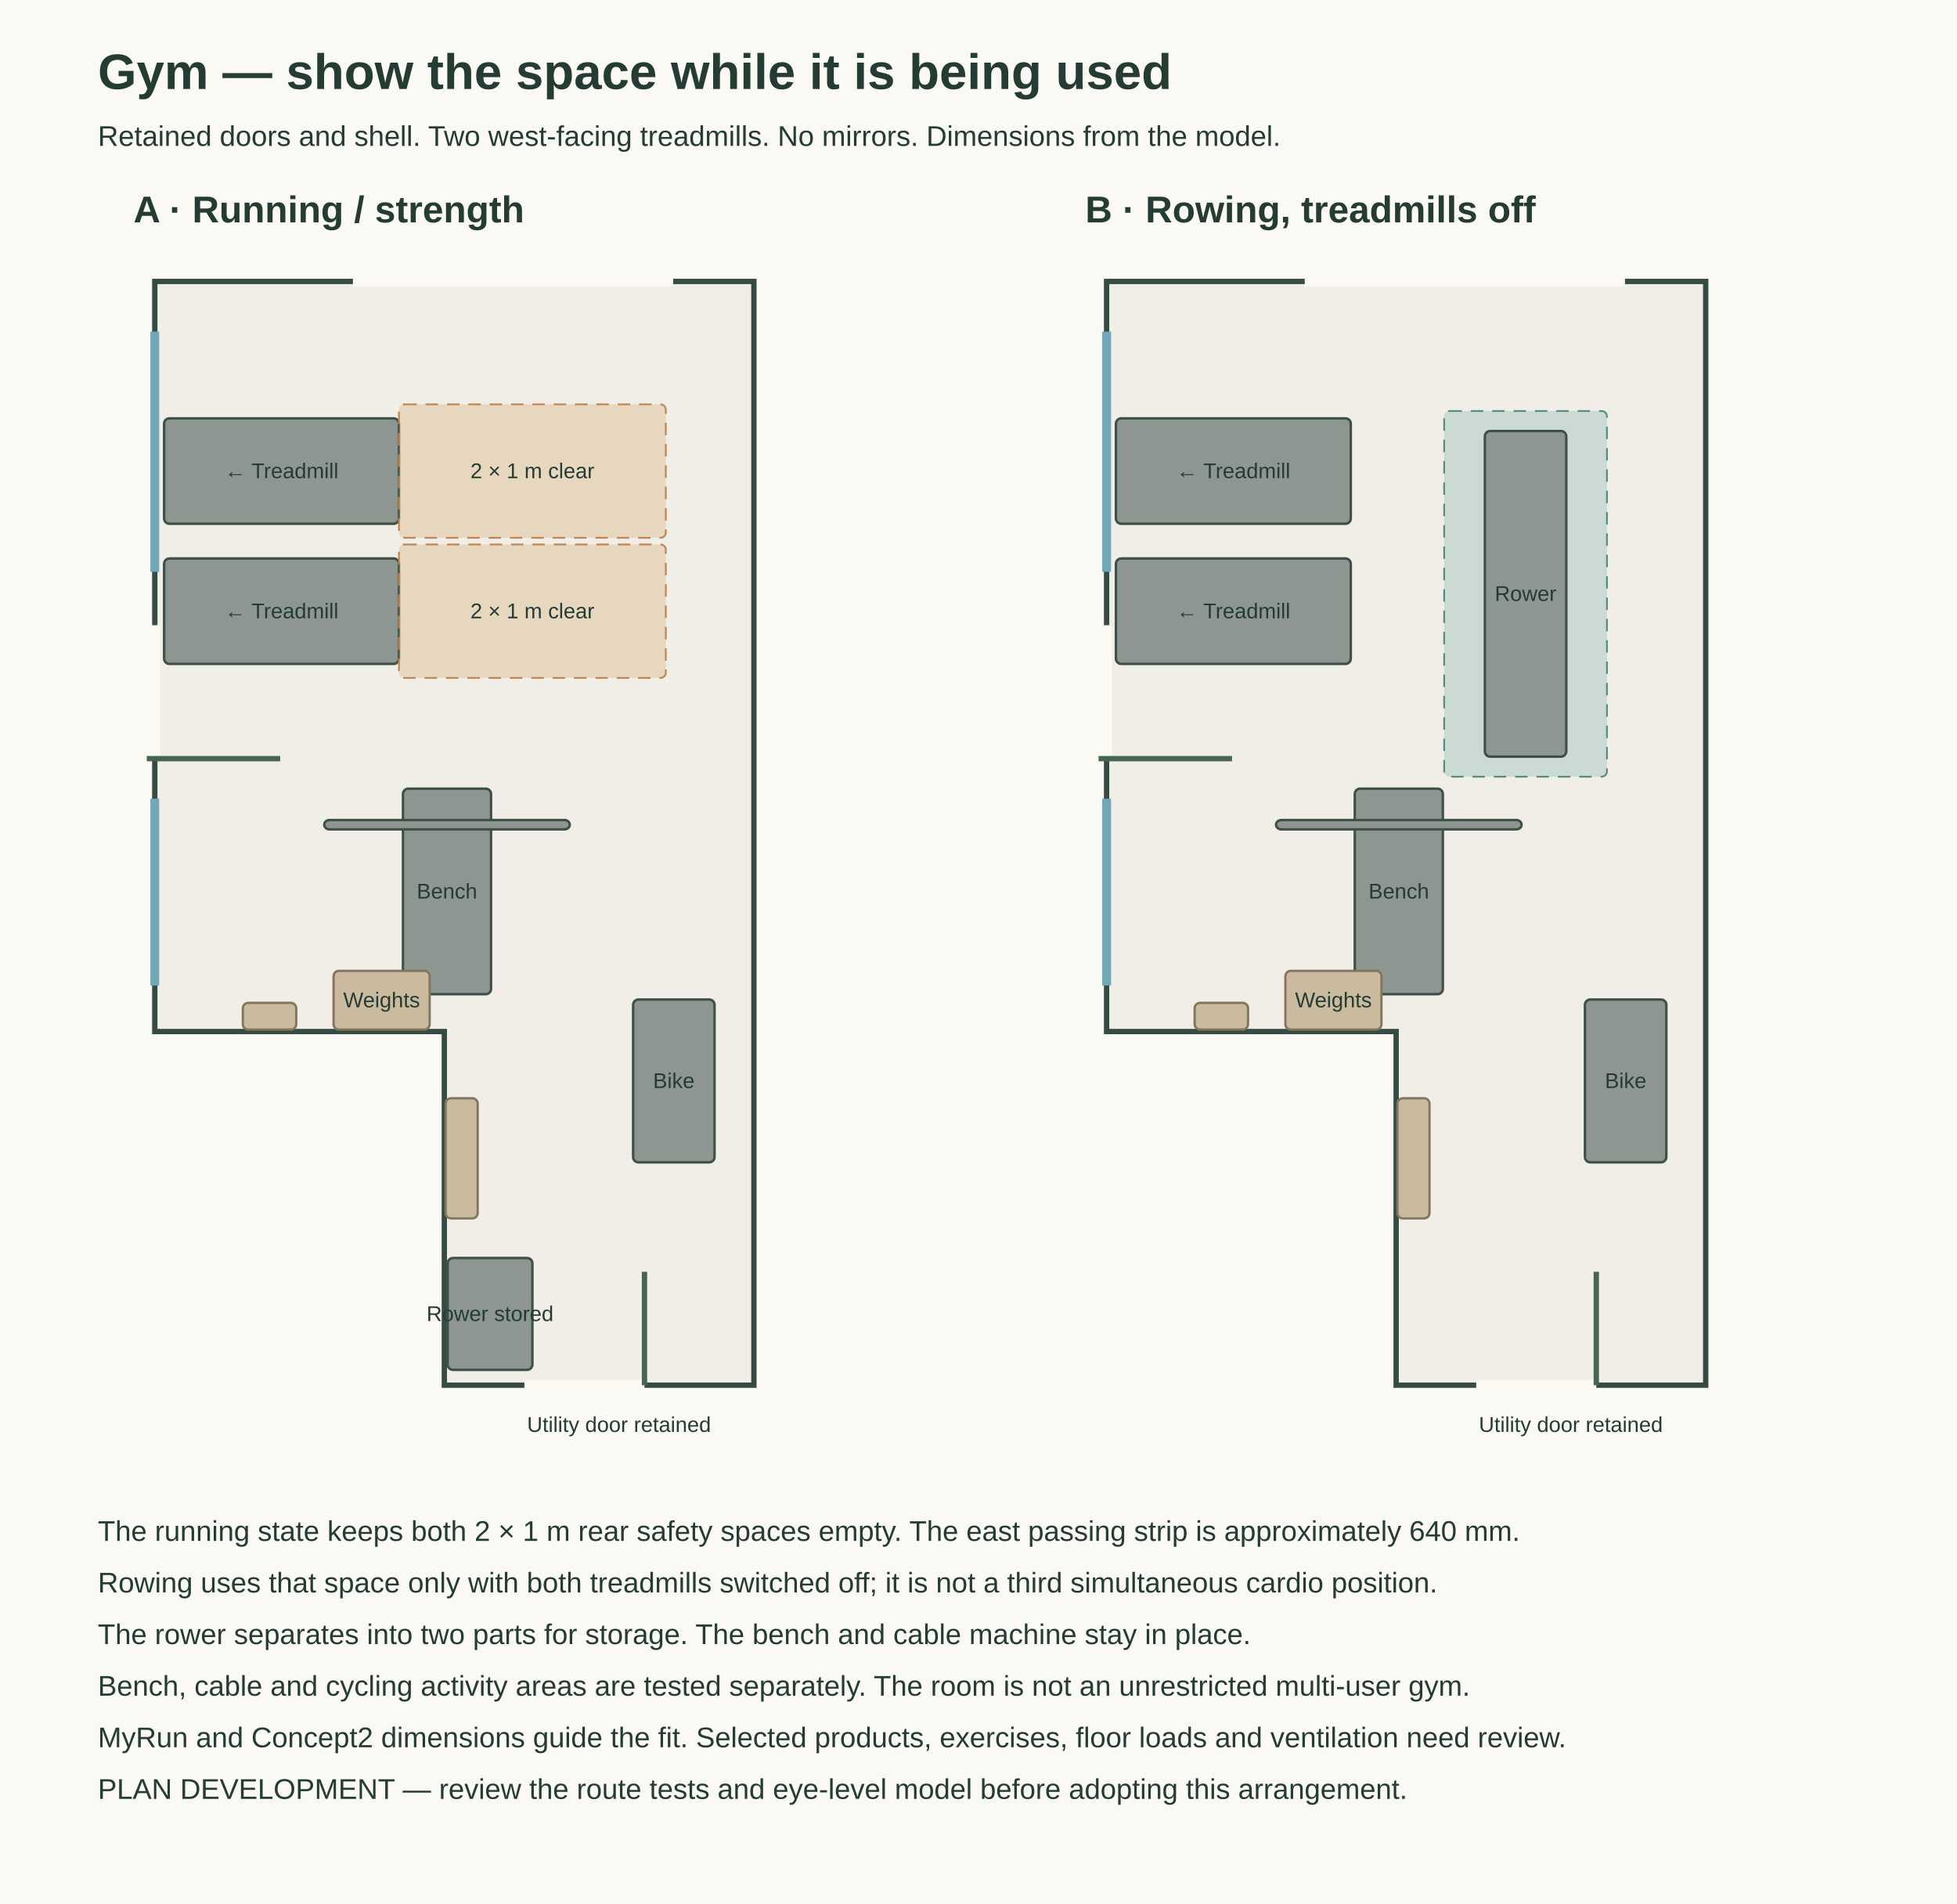
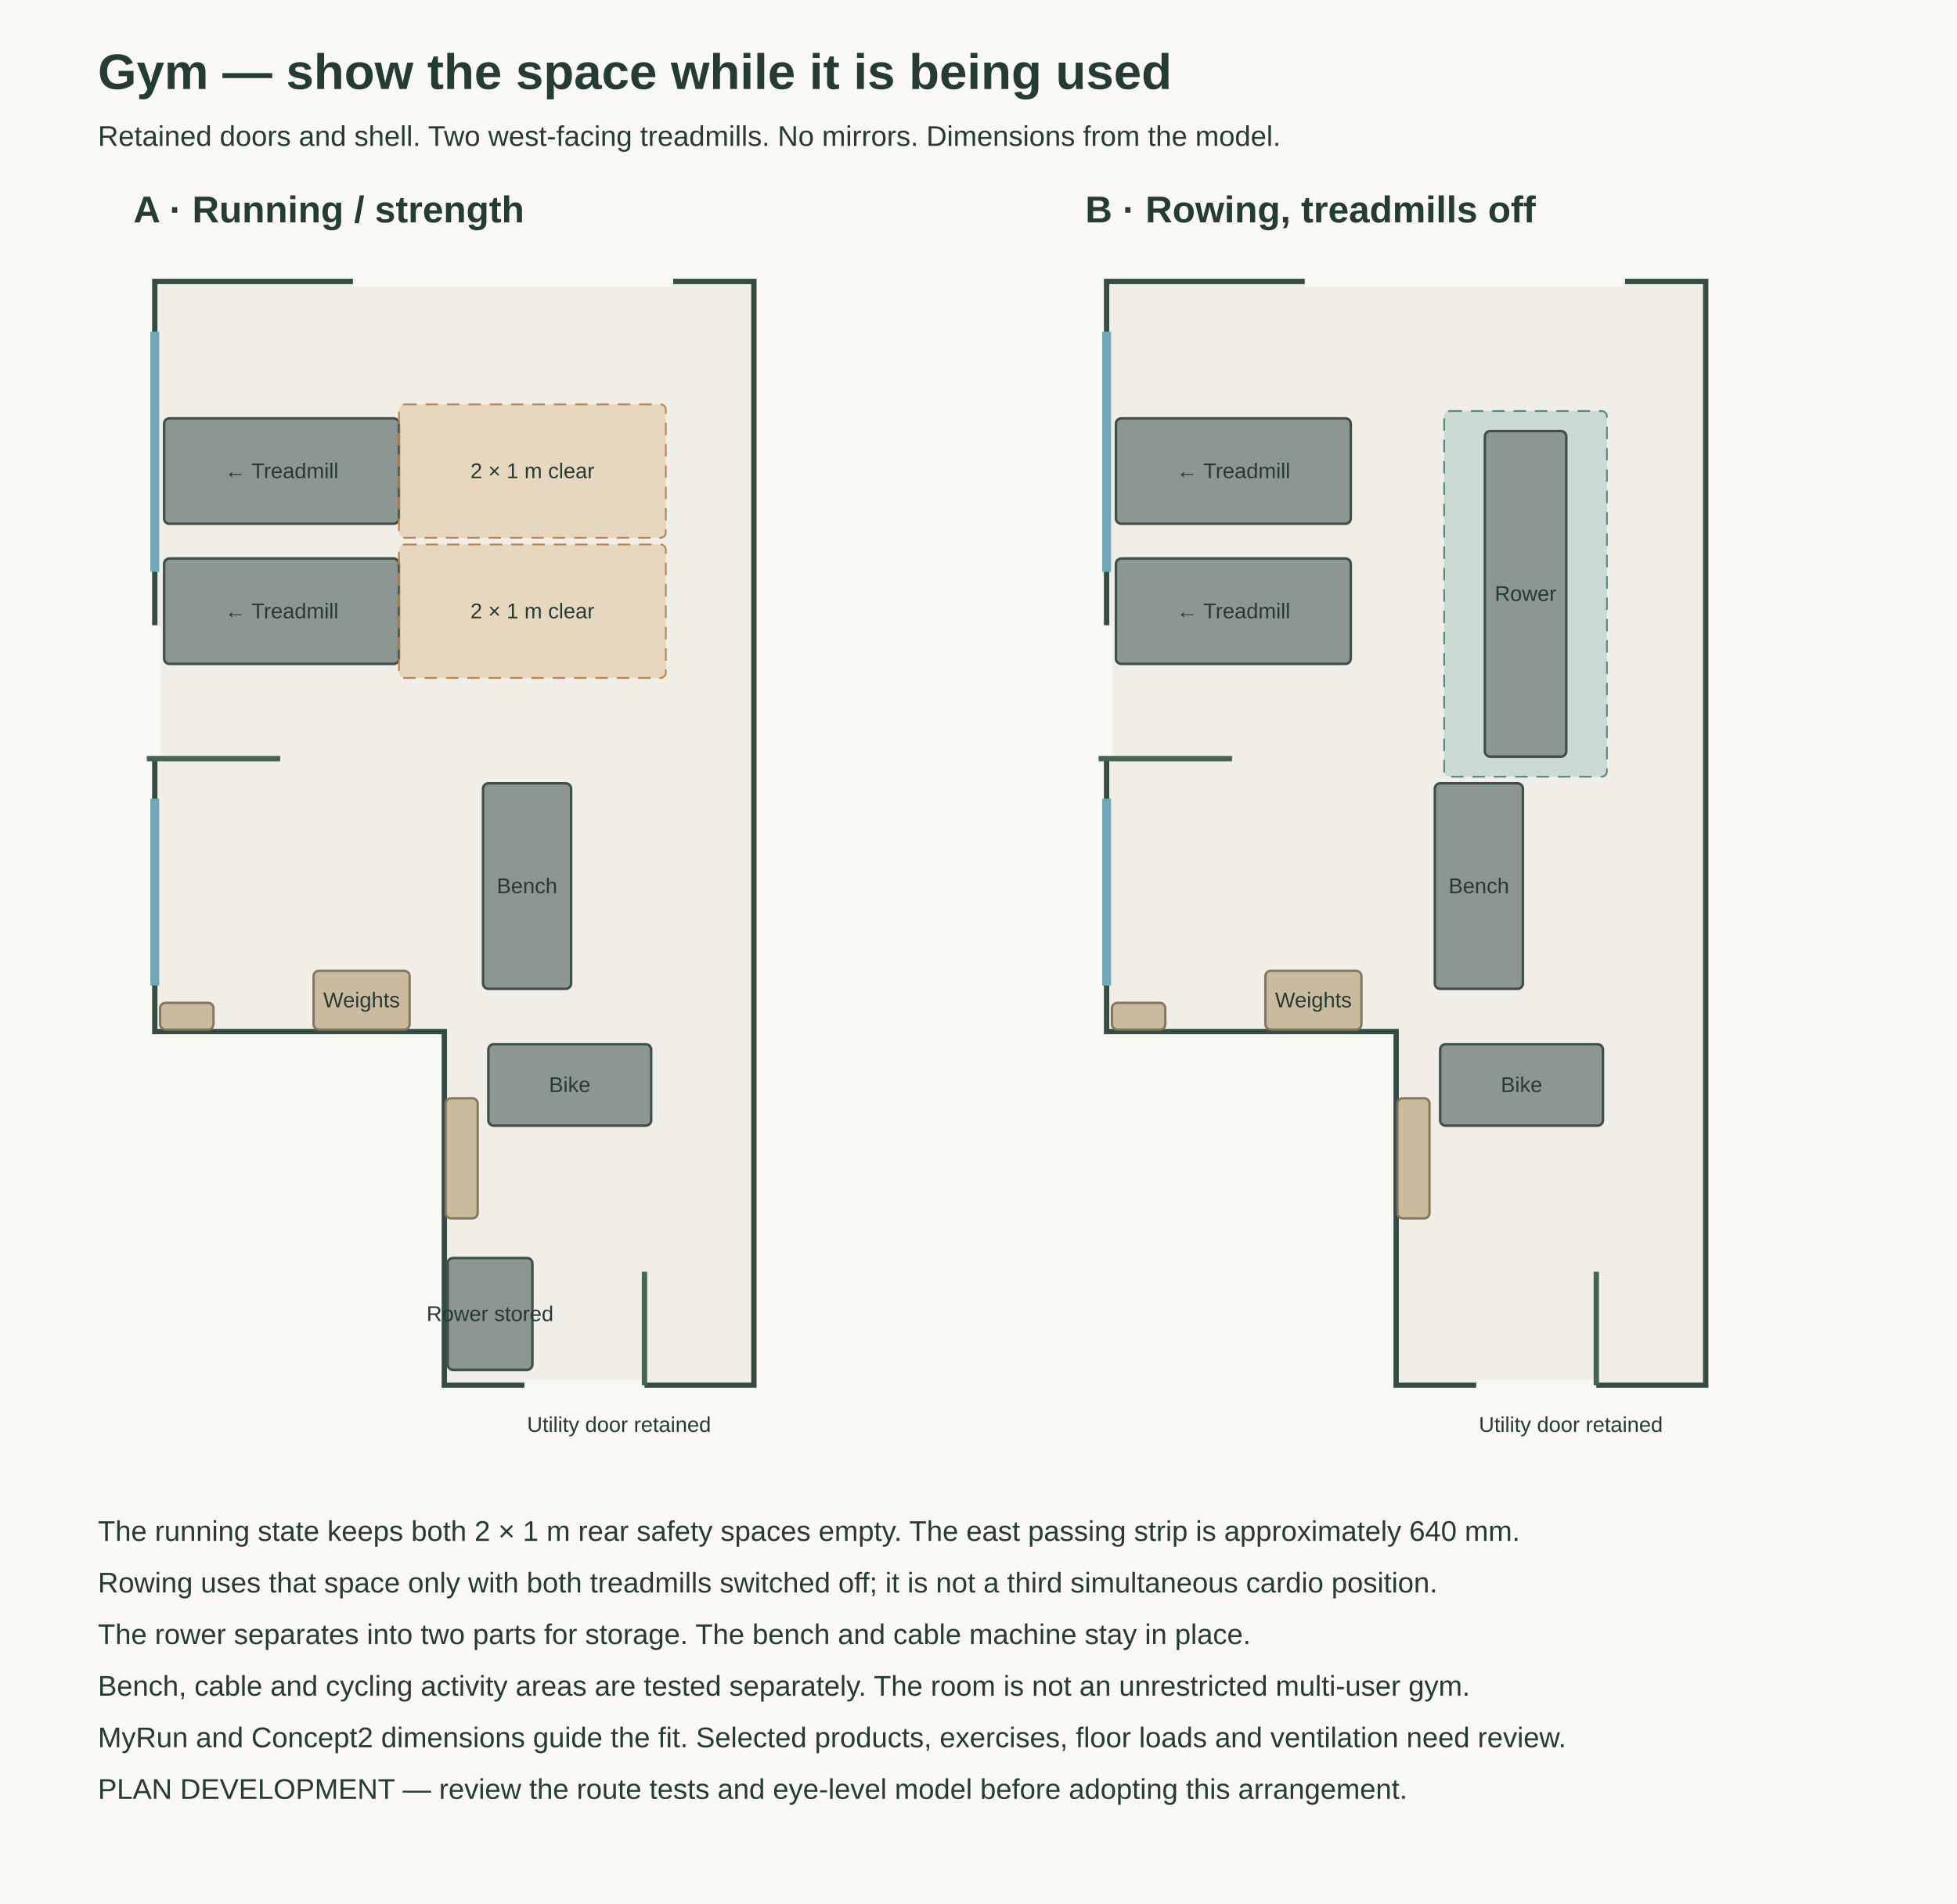
<svg xmlns="http://www.w3.org/2000/svg" width="1100" height="1070">
  <style>text{font-family:Arial,sans-serif;fill:#243c34}.title{font-size:28px;font-weight:700}.h{font-size:21px;font-weight:700}.body{font-size:16px}.small{font-size:12px}.wall{fill:#f0eee6;stroke:#354b43;stroke-width:3}.equipment{fill:#8e9691;stroke:#3d5149;stroke-width:1.4}.furniture{fill:#cabb9f;stroke:#83765e;stroke-width:1.3}.activity{fill:#d7ab76;fill-opacity:.35;stroke:#bd8653;stroke-dasharray:7 5}.rowing{fill:#88b5ad;fill-opacity:.35;stroke:#568e83;stroke-dasharray:7 5}</style>
  <rect width="1100" height="1070" fill="#faf9f4" />
  <text x="55" y="50" class="title">Gym — show the space while it is being used</text>
  <text x="55" y="82" class="body">Retained doors and shell. Two west-facing treadmills. No mirrors. Dimensions from the model.</text>
  <text x="75" y="125" class="h">A · Running / strength</text>
  <polygon points="249.75,778.5 423.75,778.5 423.75,158.175 87,158.175 87,579.75 249.75,579.75" class="wall" />
  <path d="M87,553.875L87,448.875" stroke="#70a8b8" stroke-width="5" />
  <path d="M87,321.375L87,186.375" stroke="#70a8b8" stroke-width="5" />
  <path d="M87,426.375L87,351.375" stroke="#faf9f4" stroke-width="6" />
  <path d="M294.75,778.5L362.25,778.5" stroke="#faf9f4" stroke-width="6" />
  <path d="M198.375,158.175L378.375,158.175" stroke="#faf9f4" stroke-width="6" />
  <path d="M82.5,426.375L157.5,426.375" stroke="#476451" stroke-width="3" />
  <path d="M362.25,778.5L362.25,714.75" stroke="#476451" stroke-width="3" />
  <rect x="92.25" y="235.125" width="132" height="59.25" class="equipment" rx="3" />
  <text x="158.25" y="268.75" text-anchor="middle" class="small">← Treadmill</text>
  <rect x="224.25" y="227.25" width="150.0" height="75.0" class="activity" rx="3" />
  <text x="299.25" y="268.75" text-anchor="middle" class="small">2 × 1 m clear</text>
  <rect x="92.25" y="313.875" width="132" height="59.25" class="equipment" rx="3" />
  <text x="158.25" y="347.5" text-anchor="middle" class="small">← Treadmill</text>
  <rect x="224.25" y="306.0" width="150.0" height="75.0" class="activity" rx="3" />
  <text x="299.25" y="347.5" text-anchor="middle" class="small">2 × 1 m clear</text>
-   <rect x="226.5" y="443.25" width="49.5" height="115.5" class="equipment" rx="3" />
-   <text x="251.25" y="505.0" text-anchor="middle" class="small">Bench</text>
-   <rect x="182.25" y="460.875" width="138.0" height="5.25" class="equipment" rx="3" />
-   <rect x="187.5" y="545.625" width="54" height="33" class="furniture" rx="3" />
-   <text x="214.5" y="566.125" text-anchor="middle" class="small">Weights</text>
-   <rect x="136.5" y="563.625" width="30" height="15" class="furniture" rx="3" />
-   <rect x="355.875" y="561.75" width="45.75" height="91.5" class="equipment" rx="3" />
-   <text x="378.75" y="611.5" text-anchor="middle" class="small">Bike</text>
+   <rect x="271.5" y="440.25" width="49.5" height="115.5" class="equipment" rx="3" />
+   <text x="296.25" y="502.0" text-anchor="middle" class="small">Bench</text>
+   <rect x="176.25" y="545.625" width="54" height="33" class="furniture" rx="3" />
+   <text x="203.25" y="566.125" text-anchor="middle" class="small">Weights</text>
+   <rect x="90" y="563.625" width="30" height="15" class="furniture" rx="3" />
+   <rect x="274.5" y="586.875" width="91.5" height="45.75" class="equipment" rx="3" />
+   <text x="320.25" y="613.75" text-anchor="middle" class="small">Bike</text>
  <rect x="250.5" y="617.25" width="18" height="67.5" class="furniture" rx="3" />
  <rect x="251.625" y="707.025" width="47.625" height="62.85" class="equipment" rx="3" />
  <text x="275.438" y="742.45" text-anchor="middle" class="small">Rower stored</text>
  <text x="296.25" y="804.75" class="small">Utility door retained</text>
  <text x="610" y="125" class="h">B · Rowing, treadmills off</text>
  <polygon points="784.75,778.5 958.75,778.5 958.75,158.175 622.0,158.175 622.0,579.75 784.75,579.75" class="wall" />
  <path d="M622.0,553.875L622.0,448.875" stroke="#70a8b8" stroke-width="5" />
  <path d="M622.0,321.375L622.0,186.375" stroke="#70a8b8" stroke-width="5" />
  <path d="M622.0,426.375L622.0,351.375" stroke="#faf9f4" stroke-width="6" />
  <path d="M829.75,778.5L897.25,778.5" stroke="#faf9f4" stroke-width="6" />
  <path d="M733.375,158.175L913.375,158.175" stroke="#faf9f4" stroke-width="6" />
  <path d="M617.5,426.375L692.5,426.375" stroke="#476451" stroke-width="3" />
  <path d="M897.25,778.5L897.25,714.75" stroke="#476451" stroke-width="3" />
  <rect x="627.25" y="235.125" width="132" height="59.25" class="equipment" rx="3" />
  <text x="693.25" y="268.75" text-anchor="middle" class="small">← Treadmill</text>
  <rect x="627.25" y="313.875" width="132" height="59.25" class="equipment" rx="3" />
  <text x="693.25" y="347.5" text-anchor="middle" class="small">← Treadmill</text>
-   <rect x="761.5" y="443.25" width="49.5" height="115.5" class="equipment" rx="3" />
-   <text x="786.25" y="505.0" text-anchor="middle" class="small">Bench</text>
-   <rect x="717.25" y="460.875" width="138.0" height="5.25" class="equipment" rx="3" />
-   <rect x="722.5" y="545.625" width="54" height="33" class="furniture" rx="3" />
-   <text x="749.5" y="566.125" text-anchor="middle" class="small">Weights</text>
-   <rect x="671.5" y="563.625" width="30" height="15" class="furniture" rx="3" />
-   <rect x="890.875" y="561.75" width="45.75" height="91.5" class="equipment" rx="3" />
-   <text x="913.75" y="611.5" text-anchor="middle" class="small">Bike</text>
+   <rect x="806.5" y="440.25" width="49.5" height="115.5" class="equipment" rx="3" />
+   <text x="831.25" y="502.0" text-anchor="middle" class="small">Bench</text>
+   <rect x="711.25" y="545.625" width="54" height="33" class="furniture" rx="3" />
+   <text x="738.25" y="566.125" text-anchor="middle" class="small">Weights</text>
+   <rect x="625" y="563.625" width="30" height="15" class="furniture" rx="3" />
+   <rect x="809.5" y="586.875" width="91.5" height="45.75" class="equipment" rx="3" />
+   <text x="855.25" y="613.75" text-anchor="middle" class="small">Bike</text>
  <rect x="785.5" y="617.25" width="18" height="67.5" class="furniture" rx="3" />
  <rect x="811.75" y="231.0" width="91.5" height="205.5" class="rowing" rx="3" />
  <rect x="834.625" y="242.25" width="45.75" height="183" class="equipment" rx="3" />
  <text x="857.5" y="337.75" text-anchor="middle" class="small">Rower</text>
  <text x="831.25" y="804.75" class="small">Utility door retained</text>
  <text x="55" y="866" class="body">The running state keeps both 2 × 1 m rear safety spaces empty. The east passing strip is approximately 640 mm.</text>
  <text x="55" y="895" class="body">Rowing uses that space only with both treadmills switched off; it is not a third simultaneous cardio position.</text>
  <text x="55" y="924" class="body">The rower separates into two parts for storage. The bench and cable machine stay in place.</text>
  <text x="55" y="953" class="body">Bench, cable and cycling activity areas are tested separately. The room is not an unrestricted multi-user gym.</text>
  <text x="55" y="982" class="body">MyRun and Concept2 dimensions guide the fit. Selected products, exercises, floor loads and ventilation need review.</text>
  <text x="55" y="1011" class="body">PLAN DEVELOPMENT — review the route tests and eye-level model before adopting this arrangement.</text>
</svg>
